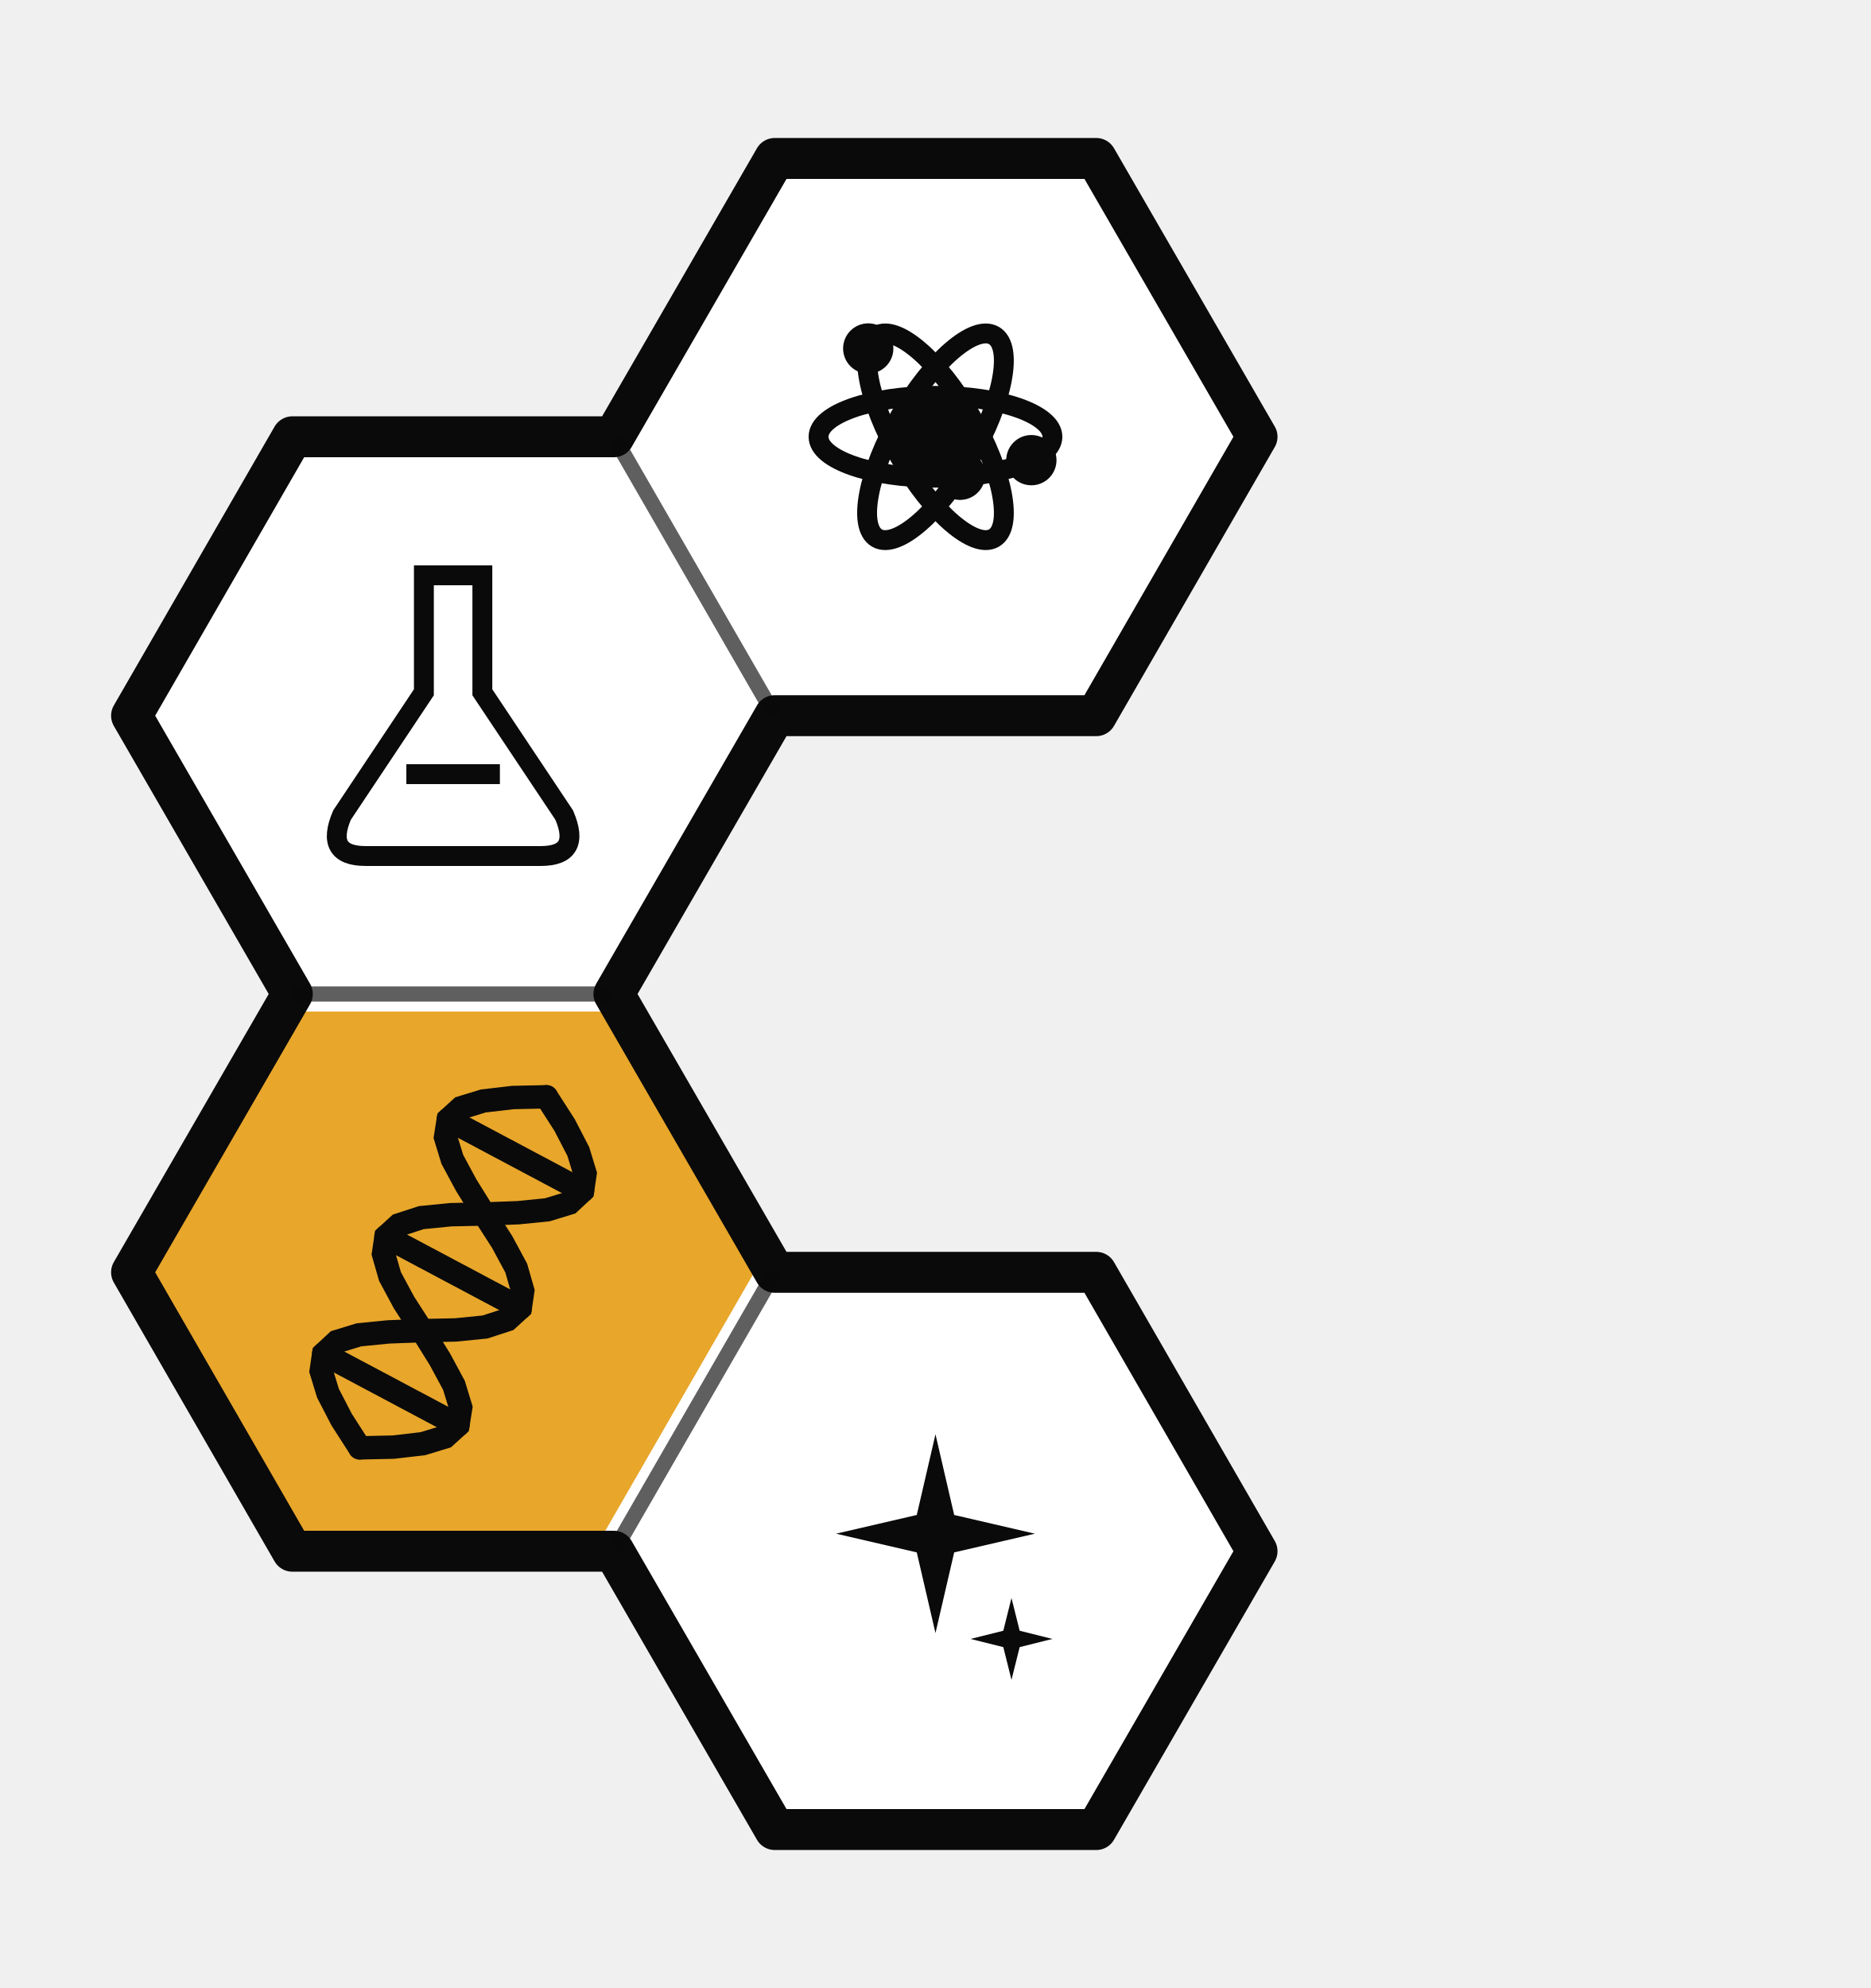
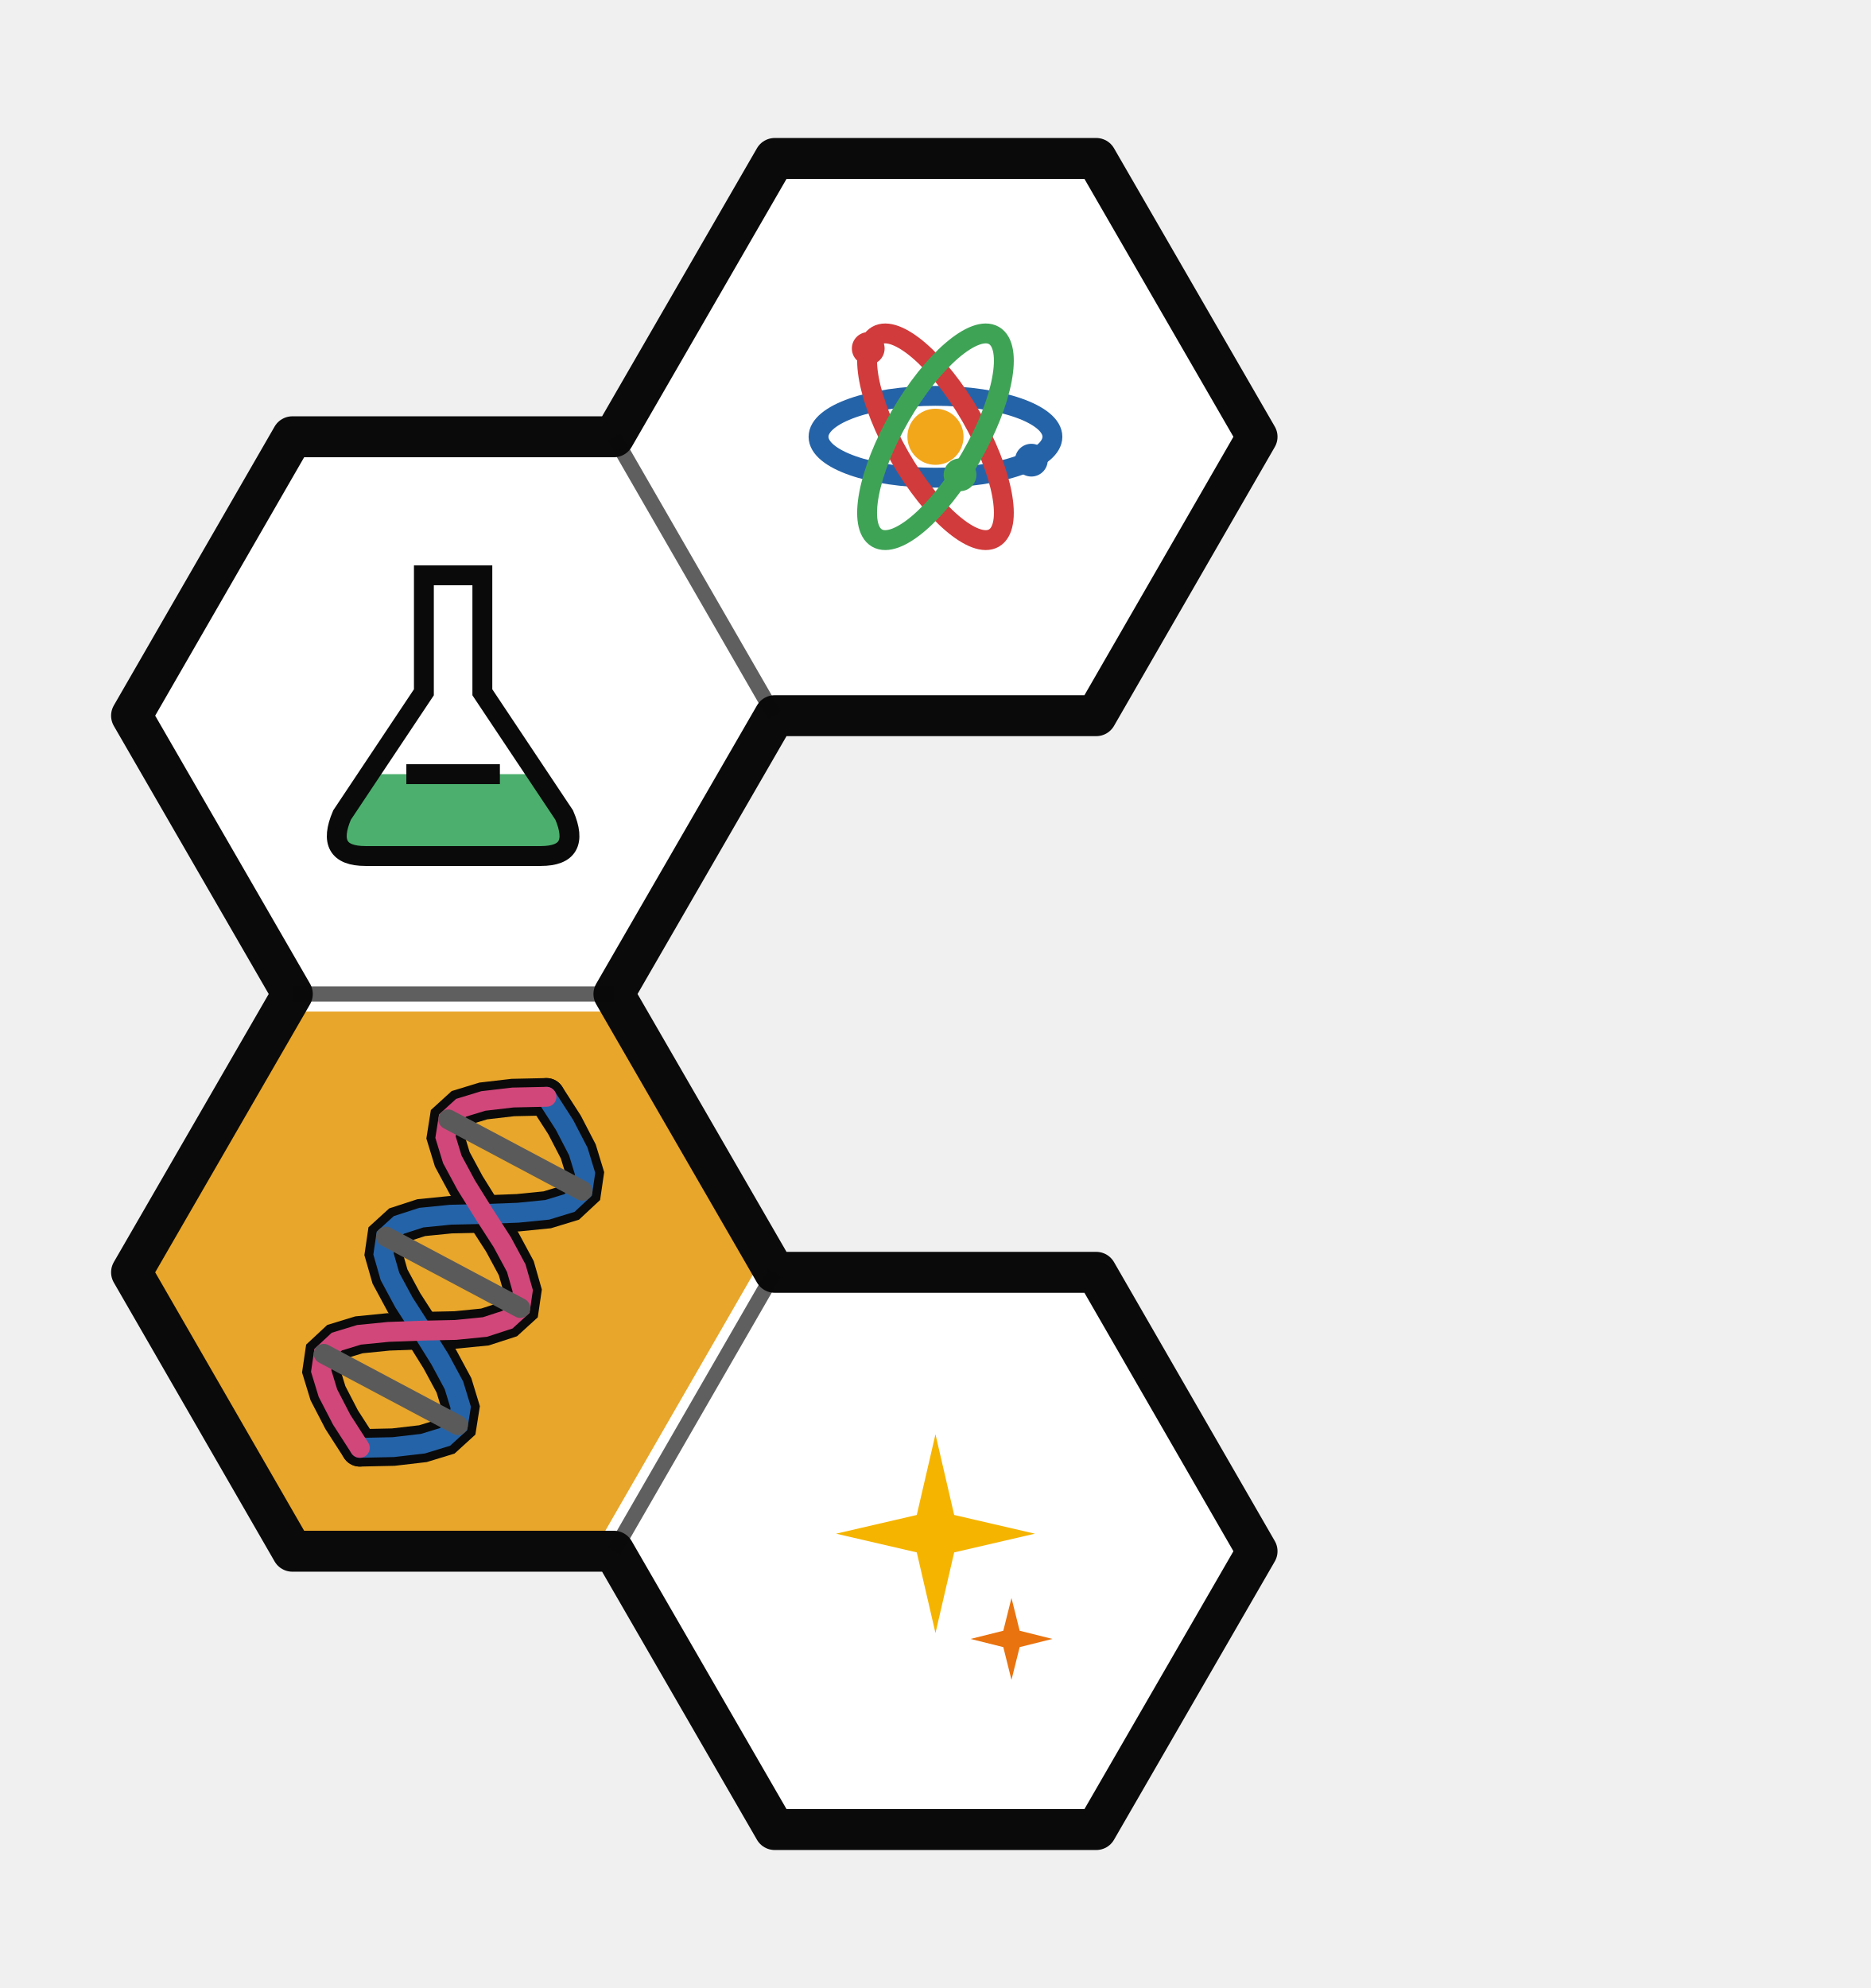
<svg xmlns="http://www.w3.org/2000/svg" viewBox="-160 -170 320 340">
  <path d="M 55.0,95.3 L 27.5,142.9 L -27.5,142.9 L -55.0,95.3 L -110.0,95.3 L -137.5,47.6 L -110.0,0.0 L -137.5,-47.6 L -110.0,-95.3 L -55.0,-95.3 L -27.5,-142.9 L 27.5,-142.9 L 55.0,-95.3 L 27.5,-47.6 L -27.5,-47.6 L -55.0,-0.0 L -27.5,47.6 L 27.5,47.6 Z" fill="#ffffff" />
  <path d="M -31.0,47.6 L -56.7,92.2 L -108.2,92.2 L -134.0,47.6 L -108.3,3.0 L -56.7,3.0 Z" fill="#E8A62A" />
  <path d="M 55.0,95.3 L 27.5,142.9 L -27.5,142.9 L -55.0,95.3 L -110.0,95.3 L -137.5,47.6 L -110.0,0.0 L -137.5,-47.6 L -110.0,-95.3 L -55.0,-95.3 L -27.5,-142.9 L 27.5,-142.9 L 55.0,-95.3 L 27.5,-47.6 L -27.5,-47.6 L -55.0,-0.0 L -27.5,47.6 L 27.5,47.6 Z" fill="none" stroke="#0a0a0a" stroke-width="7" stroke-linejoin="round" />
  <g stroke="#0a0a0a" stroke-width="2.6" stroke-opacity="0.65">
    <line x1="-55.0" y1="95.3" x2="-27.5" y2="47.6" />
    <line x1="-110.0" y1="0.0" x2="-55.0" y2="-0.0" />
    <line x1="-55.0" y1="-95.3" x2="-27.5" y2="-47.6" />
  </g>
-   <g transform="translate(0,-95.3)" stroke="#0a0a0a" stroke-width="3.4" fill="#0a0a0a">
-     <ellipse cx="0" cy="0" rx="20" ry="7" fill="none" />
-     <ellipse cx="0" cy="0" rx="20" ry="7" fill="none" transform="rotate(60)" />
-     <ellipse cx="0" cy="0" rx="20" ry="7" fill="none" transform="rotate(120)" />
-     <circle cx="16.4" cy="4.0" r="2.6" />
-     <circle cx="-11.5" cy="-15.1" r="2.6" />
-     <circle cx="4.2" cy="6.5" r="2.6" />
-     <circle cx="0" cy="0" r="4.5" />
+   <g transform="translate(0,-95.3)" fill="none">
+     <ellipse cx="0" cy="0" rx="20" ry="7" stroke="#2563a8" stroke-width="3.4" />
+     <ellipse cx="0" cy="0" rx="20" ry="7" stroke="#d13b3b" stroke-width="3.4" transform="rotate(60)" />
+     <ellipse cx="0" cy="0" rx="20" ry="7" stroke="#3fa356" stroke-width="3.4" transform="rotate(120)" />
+     <circle cx="16.4" cy="4.0" r="2.8" fill="#2563a8" />
+     <circle cx="-11.5" cy="-15.1" r="2.8" fill="#d13b3b" />
+     <circle cx="4.2" cy="6.5" r="2.8" fill="#3fa356" />
+     <circle cx="0" cy="0" r="4.8" fill="#f2a71b" />
  </g>
-   <g transform="translate(-82.5,-47.6)" stroke="#0a0a0a" stroke-width="3.4" fill="none">
-     <path d="M -5,-24 L 5,-24 L 5,-4 L 19,17 Q 22,24 15,24 L -15,24 Q -22,24 -19,17 L -5,-4 Z" />
-     <path d="M -8,10 L 8,10" />
+   <g transform="translate(-82.5,-47.6)">
+     <path d="M -14.33,10 L 14.33,10 L 19,17 Q 22,24 15,24 L -15,24 Q -22,24 -19,17 L -14.33,10 Z" fill="#4caf6e" />
+     <g stroke="#0a0a0a" stroke-width="3.4" fill="none">
+       <path d="M -5,-24 L 5,-24 L 5,-4 L 19,17 Q 22,24 15,24 L -15,24 Q -22,24 -19,17 L -5,-4 Z" />
+       <path d="M -8,10 L 8,10" />
+     </g>
  </g>
-   <g transform="translate(-82.5,47.6) rotate(28)" stroke="#0a0a0a" stroke-width="4" fill="none" stroke-linecap="round">
-     <path d="M 0.0,-34.0 L 5.0,-31.2 L 9.2,-28.3 L 12.0,-25.5 L 13.0,-22.7 L 12.0,-19.8 L 9.2,-17.0 L 5.0,-14.2 L 0.0,-11.3 L -5.0,-8.5 L -9.2,-5.7 L -12.0,-2.8 L -13.0,0.0 L -12.0,2.8 L -9.2,5.7 L -5.0,8.5 L 0.0,11.3 L 5.0,14.2 L 9.2,17.0 L 12.0,19.8 L 13.0,22.7 L 12.0,25.5 L 9.2,28.3 L 5.0,31.2 L 0.0,34.0" />
-     <path d="M 0.0,-34.0 L -5.0,-31.2 L -9.2,-28.3 L -12.0,-25.5 L -13.0,-22.7 L -12.0,-19.8 L -9.2,-17.0 L -5.0,-14.2 L 0.0,-11.3 L 5.0,-8.5 L 9.2,-5.7 L 12.0,-2.8 L 13.0,0.0 L 12.0,2.8 L 9.2,5.7 L 5.0,8.5 L 0.0,11.3 L -5.0,14.2 L -9.2,17.0 L -12.0,19.8 L -13.0,22.7 L -12.0,25.5 L -9.2,28.3 L -5.0,31.2 L 0.0,34.0" />
-     <path d="M 13.0,-22.7 L -13.0,-22.7 M -13.0,0.0 L 13.0,0.0 M 13.0,22.7 L -13.0,22.7" />
+   <g transform="translate(-82.5,47.6) rotate(28)" fill="none" stroke-linecap="round">
+     <g stroke="#0a0a0a" stroke-width="6.4">
+       <path d="M 0.0,-34.0 L 5.0,-31.2 L 9.2,-28.3 L 12.0,-25.5 L 13.0,-22.7 L 12.0,-19.8 L 9.2,-17.0 L 5.0,-14.2 L 0.0,-11.3 L -5.0,-8.5 L -9.2,-5.7 L -12.0,-2.8 L -13.0,0.0 L -12.0,2.8 L -9.2,5.7 L -5.0,8.5 L 0.0,11.3 L 5.0,14.2 L 9.2,17.0 L 12.0,19.8 L 13.0,22.7 L 12.0,25.5 L 9.2,28.3 L 5.0,31.2 L 0.0,34.0" />
+       <path d="M 0.0,-34.0 L -5.0,-31.2 L -9.2,-28.3 L -12.0,-25.5 L -13.0,-22.7 L -12.0,-19.8 L -9.2,-17.0 L -5.0,-14.2 L 0.0,-11.3 L 5.0,-8.5 L 9.2,-5.7 L 12.0,-2.8 L 13.0,0.0 L 12.0,2.8 L 9.2,5.7 L 5.0,8.5 L 0.0,11.3 L -5.0,14.2 L -9.2,17.0 L -12.0,19.8 L -13.0,22.7 L -12.0,25.5 L -9.2,28.3 L -5.0,31.2 L 0.0,34.0" />
+     </g>
+     <path stroke="#2563a8" stroke-width="3.4" d="M 0.0,-34.0 L 5.0,-31.2 L 9.2,-28.3 L 12.0,-25.5 L 13.0,-22.7 L 12.0,-19.8 L 9.2,-17.0 L 5.0,-14.2 L 0.0,-11.3 L -5.0,-8.5 L -9.2,-5.7 L -12.0,-2.8 L -13.0,0.0 L -12.0,2.8 L -9.2,5.7 L -5.0,8.5 L 0.0,11.3 L 5.0,14.2 L 9.2,17.0 L 12.0,19.8 L 13.0,22.7 L 12.0,25.5 L 9.2,28.3 L 5.0,31.2 L 0.0,34.0" />
+     <path stroke="#d1477a" stroke-width="3.4" d="M 0.0,-34.0 L -5.0,-31.2 L -9.2,-28.3 L -12.0,-25.5 L -13.0,-22.7 L -12.0,-19.8 L -9.2,-17.0 L -5.0,-14.2 L 0.0,-11.3 L 5.0,-8.5 L 9.2,-5.7 L 12.0,-2.8 L 13.0,0.0 L 12.0,2.8 L 9.2,5.7 L 5.0,8.5 L 0.0,11.3 L -5.0,14.2 L -9.2,17.0 L -12.0,19.8 L -13.0,22.7 L -12.0,25.5 L -9.2,28.3 L -5.0,31.2 L 0.0,34.0" />
+     <path stroke="#5a5a5a" stroke-width="3.4" d="M 13.0,-22.7 L -13.0,-22.7 M -13.0,0.0 L 13.0,0.0 M 13.0,22.7 L -13.0,22.7" />
  </g>
-   <g transform="translate(0,95.3)" fill="#0a0a0a">
-     <path d="M 17.0,-3.0 L 3.2,0.2 L 0.0,14.0 L -3.2,0.2 L -17.0,-3.0 L -3.2,-6.2 L -0.0,-20.0 L 3.2,-6.2 Z" />
-     <path d="M 20.0,15.0 L 14.4,16.4 L 13.0,22.0 L 11.6,16.4 L 6.0,15.0 L 11.6,13.6 L 13.0,8.0 L 14.4,13.6 Z" />
+   <g transform="translate(0,95.3)">
+     <path fill="#f5b400" d="M 17.0,-3.0 L 3.2,0.2 L 0.0,14.0 L -3.2,0.2 L -17.0,-3.0 L -3.2,-6.2 L -0.0,-20.0 L 3.2,-6.2 Z" />
+     <path fill="#e8730f" d="M 20.0,15.0 L 14.4,16.4 L 13.0,22.0 L 11.6,16.4 L 6.0,15.0 L 11.6,13.6 L 13.0,8.0 L 14.4,13.6 Z" />
  </g>
</svg>
